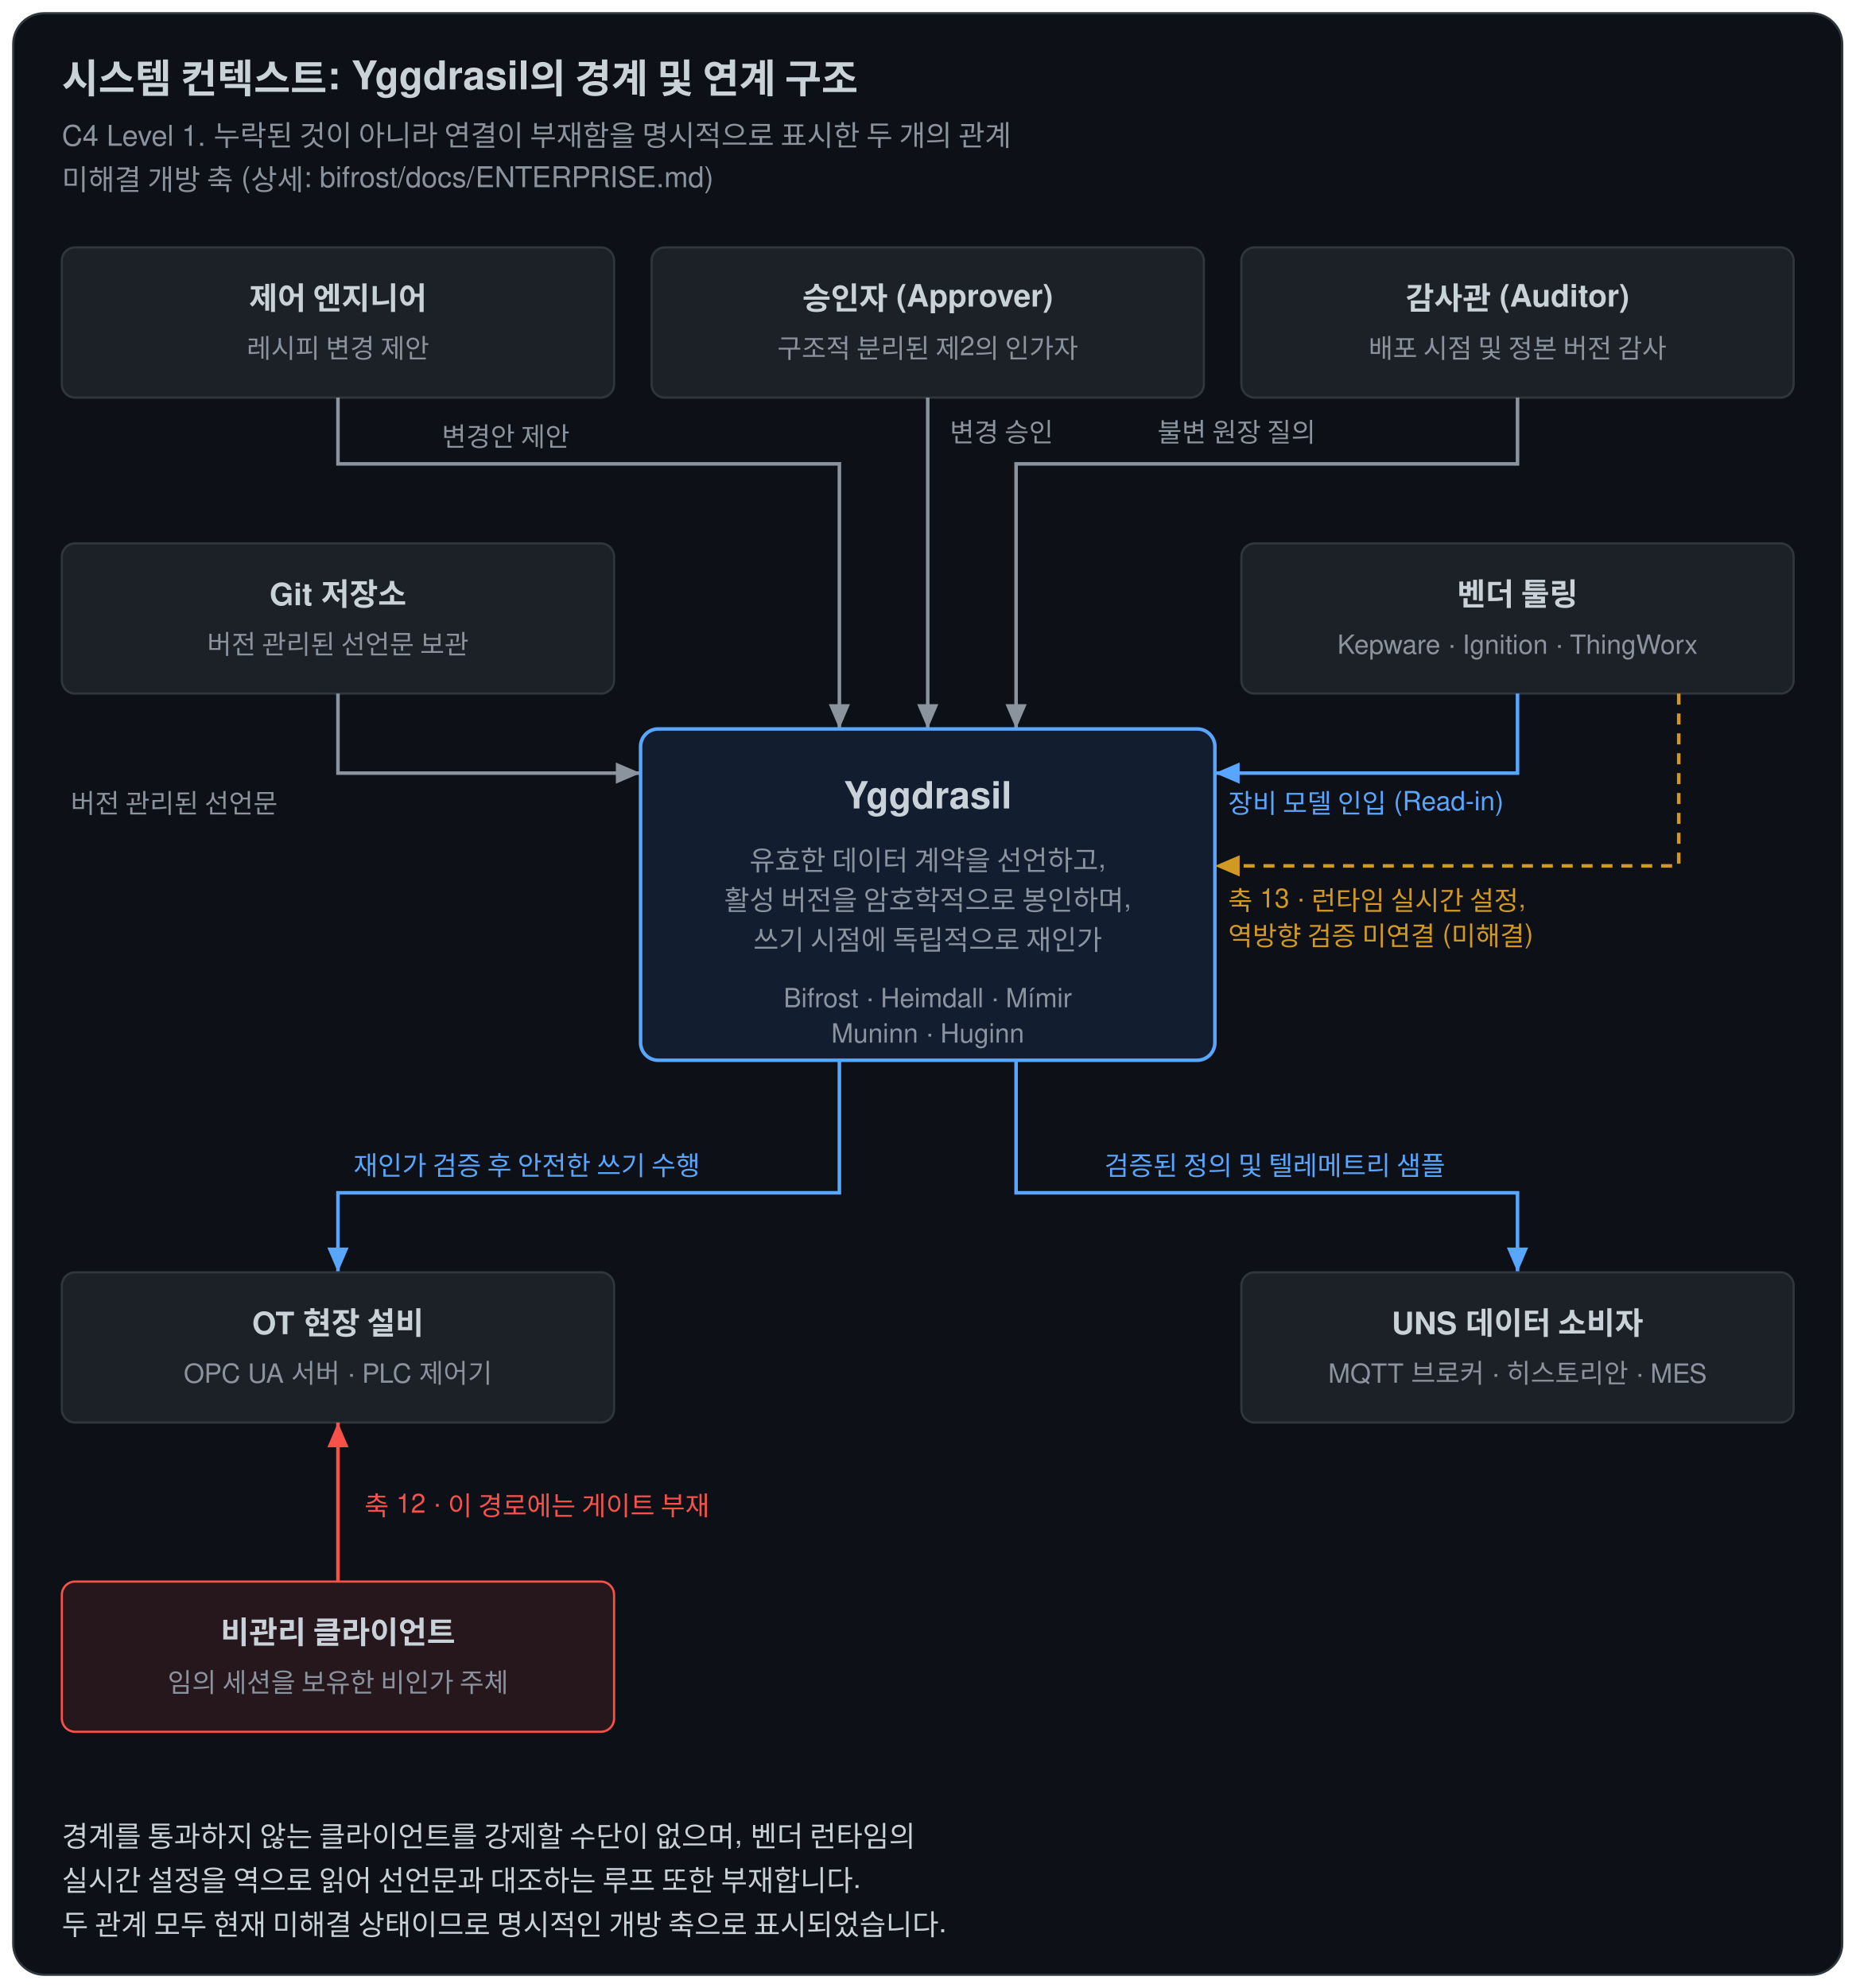
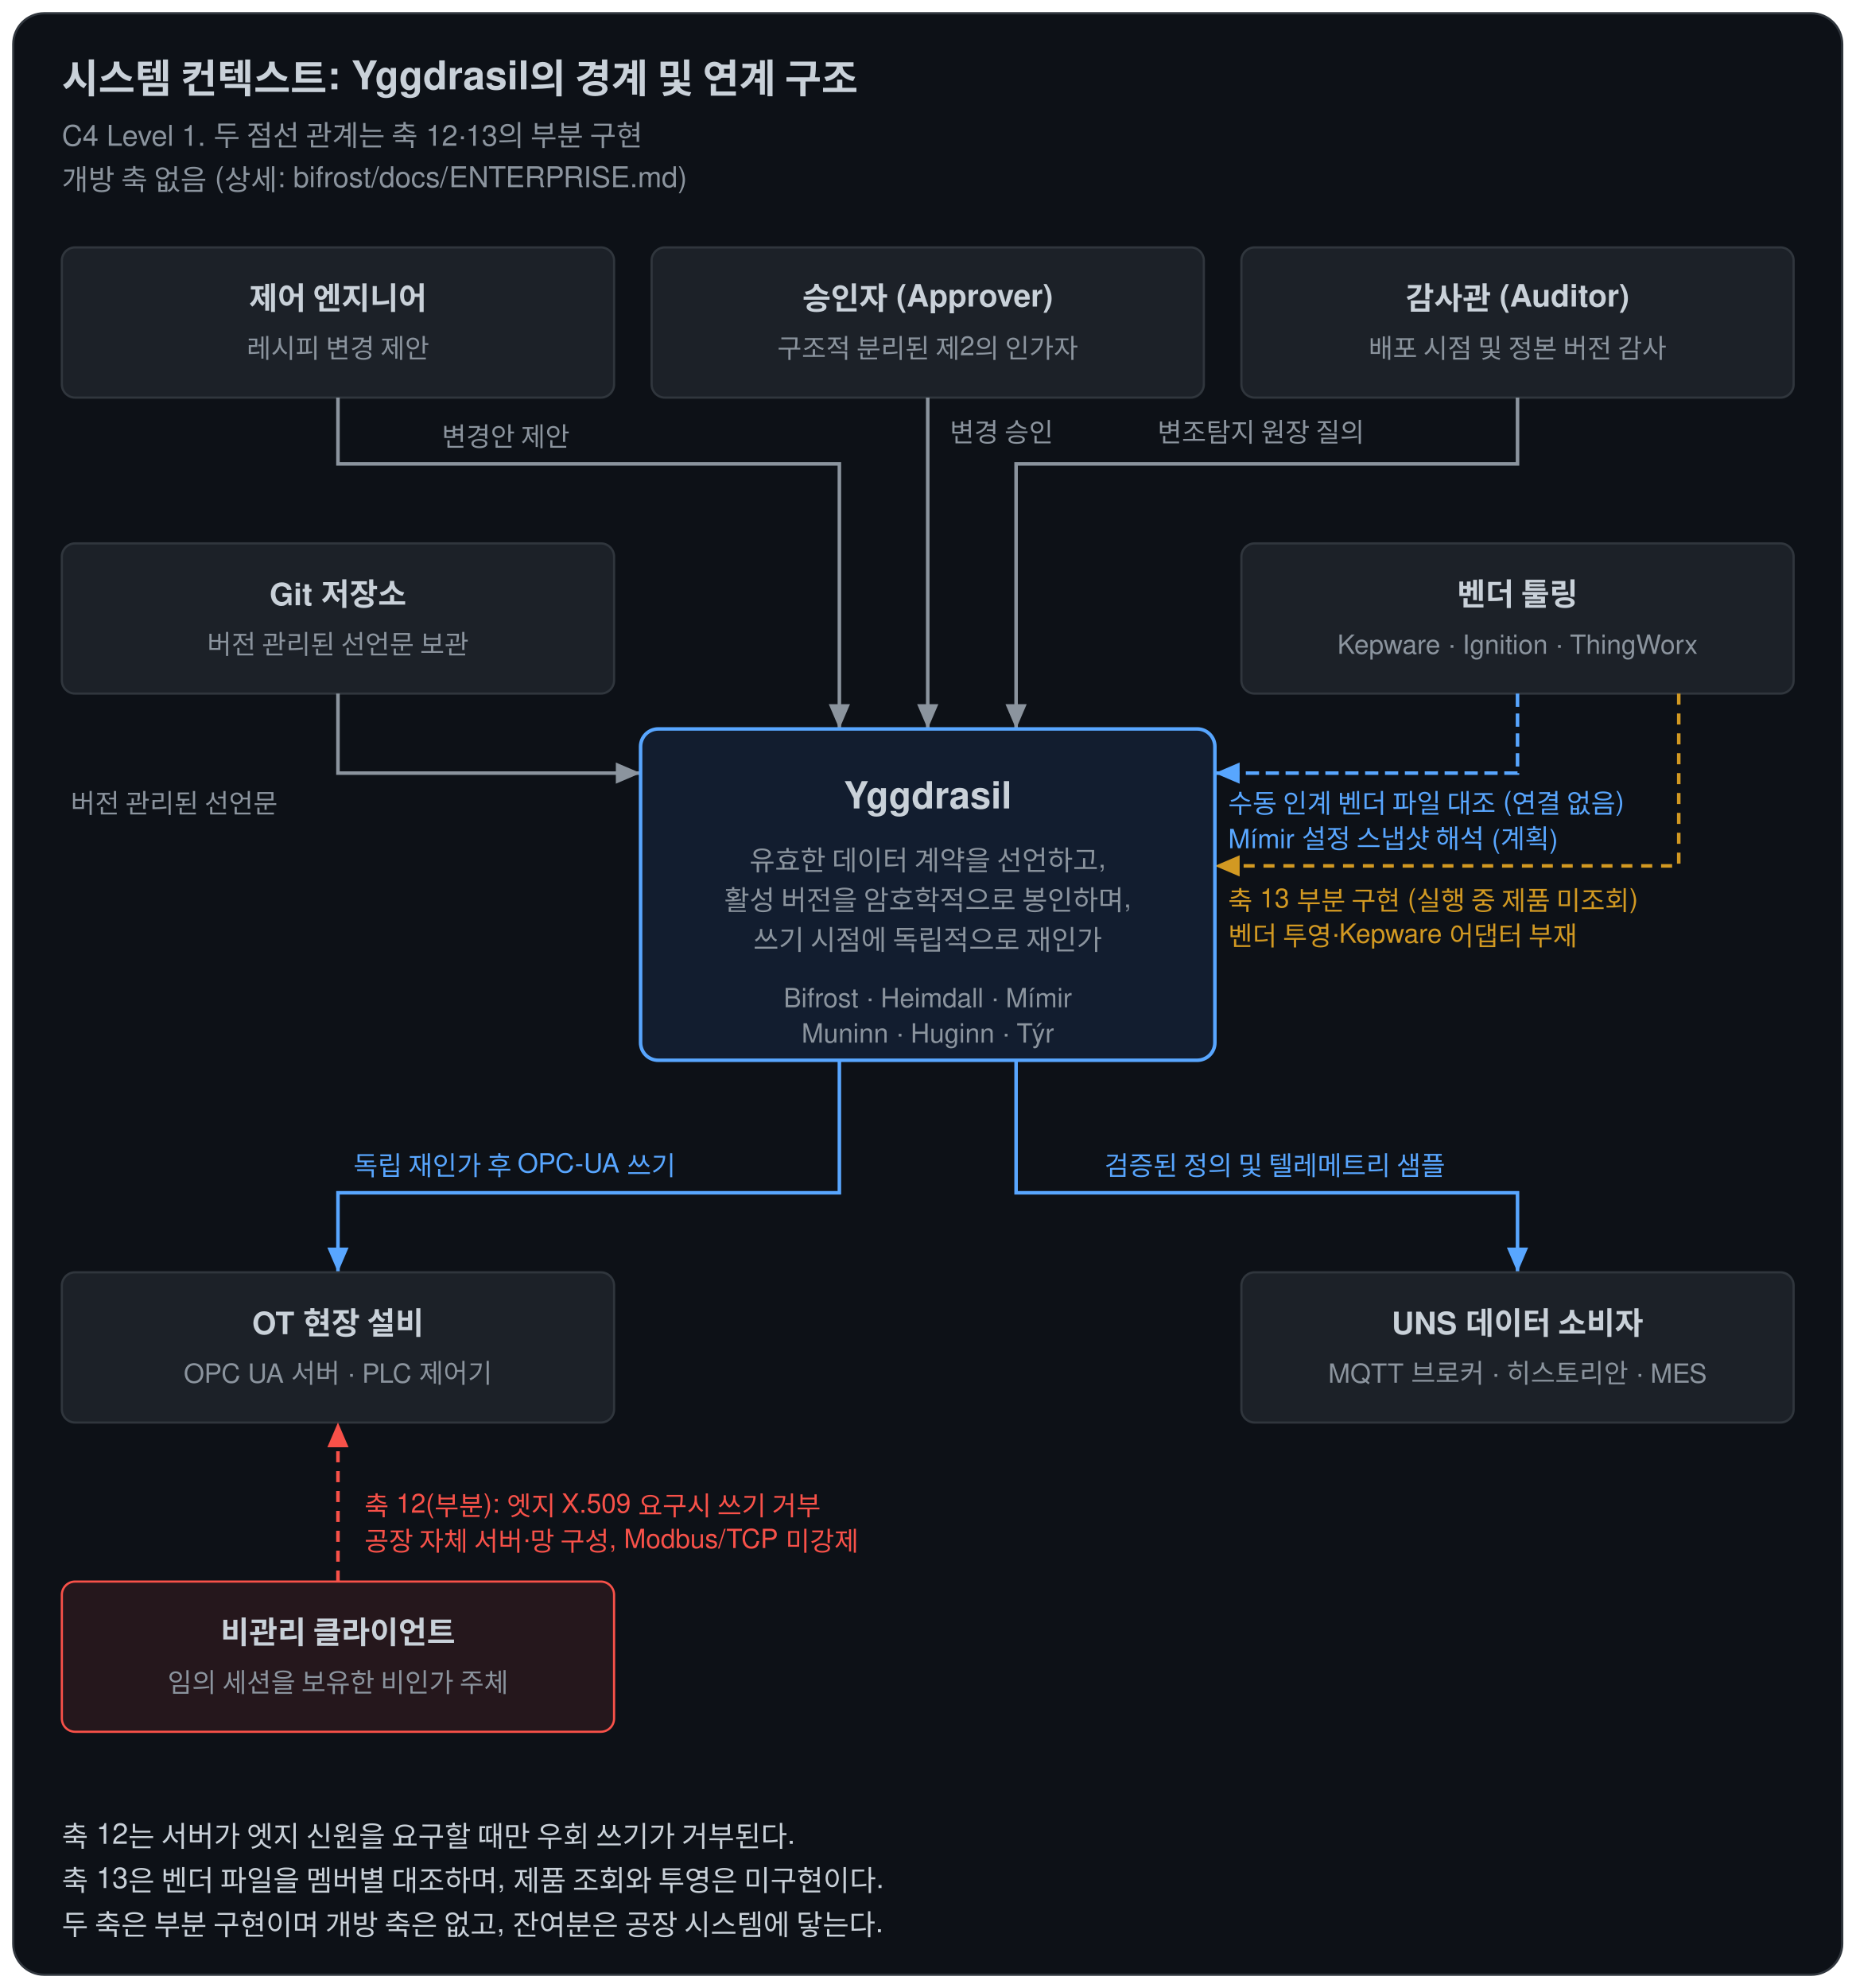
<svg xmlns="http://www.w3.org/2000/svg" width="840" height="900" viewBox="0 0 840 900" font-family="-apple-system,Segoe UI,Helvetica,Arial,sans-serif">
  <defs>
    <marker id="scG" markerWidth="9" markerHeight="9" refX="7" refY="3" orient="auto">
      <path d="M0,0 L7,3 L0,6 Z" fill="#8b949e" />
    </marker>
    <marker id="scB" markerWidth="9" markerHeight="9" refX="7" refY="3" orient="auto">
      <path d="M0,0 L7,3 L0,6 Z" fill="#58a6ff" />
    </marker>
    <marker id="scA" markerWidth="9" markerHeight="9" refX="7" refY="3" orient="auto">
      <path d="M0,0 L7,3 L0,6 Z" fill="#d29922" />
    </marker>
    <marker id="scR" markerWidth="9" markerHeight="9" refX="7" refY="3" orient="auto">
      <path d="M0,0 L7,3 L0,6 Z" fill="#f85149" />
    </marker>
  </defs>
  <rect x="6" y="6" width="828" height="888" rx="14" fill="#0d1117" stroke="#30363d" />
  <text x="28" y="42" font-size="18" font-weight="600" fill="#c9d1d9">시스템 컨텍스트: Yggdrasil의 경계 및 연계 구조</text>
-   <text x="28" y="66" font-size="13" fill="#8b949e">C4 Level 1. 누락된 것이 아니라 연결이 부재함을 명시적으로 표시한 두 개의 관계</text>
-   <text x="28" y="86" font-size="13" fill="#8b949e">미해결 개방 축 (상세: bifrost/docs/ENTERPRISE.md)</text>
+   <text x="28" y="66" font-size="13" fill="#8b949e">C4 Level 1. 두 점선 관계는 축 12·13의 부분 구현</text>
+   <text x="28" y="86" font-size="13" fill="#8b949e">개방 축 없음 (상세: bifrost/docs/ENTERPRISE.md)</text>
  <rect x="28" y="112" width="250" height="68" rx="6" fill="#1c2128" stroke="#30363d" />
  <text x="153" y="140" font-size="14" font-weight="600" fill="#c9d1d9" text-anchor="middle">제어 엔지니어</text>
  <text x="153" y="162" font-size="12" fill="#8b949e" text-anchor="middle">레시피 변경 제안</text>
  <rect x="295" y="112" width="250" height="68" rx="6" fill="#1c2128" stroke="#30363d" />
  <text x="420" y="140" font-size="14" font-weight="600" fill="#c9d1d9" text-anchor="middle">승인자 (Approver)</text>
  <text x="420" y="162" font-size="12" fill="#8b949e" text-anchor="middle">구조적 분리된 제2의 인가자</text>
  <rect x="562" y="112" width="250" height="68" rx="6" fill="#1c2128" stroke="#30363d" />
  <text x="687" y="140" font-size="14" font-weight="600" fill="#c9d1d9" text-anchor="middle">감사관 (Auditor)</text>
  <text x="687" y="162" font-size="12" fill="#8b949e" text-anchor="middle">배포 시점 및 정본 버전 감사</text>
  <polyline points="153,180 153,210 380,210 380,330" fill="none" stroke="#8b949e" stroke-width="1.6" marker-end="url(#scG)" />
  <text x="200" y="202" font-size="12" fill="#8b949e">변경안 제안</text>
  <polyline points="420,180 420,330" fill="none" stroke="#8b949e" stroke-width="1.6" marker-end="url(#scG)" />
  <text x="430" y="200" font-size="12" fill="#8b949e">변경 승인</text>
  <polyline points="687,180 687,210 460,210 460,330" fill="none" stroke="#8b949e" stroke-width="1.6" marker-end="url(#scG)" />
-   <text x="524" y="200" font-size="12" fill="#8b949e">불변 원장 질의</text>
+   <text x="524" y="200" font-size="12" fill="#8b949e">변조탐지 원장 질의</text>
  <rect x="28" y="246" width="250" height="68" rx="6" fill="#1c2128" stroke="#30363d" />
  <text x="153" y="274" font-size="14" font-weight="600" fill="#c9d1d9" text-anchor="middle">Git 저장소</text>
  <text x="153" y="296" font-size="12" fill="#8b949e" text-anchor="middle">버전 관리된 선언문 보관</text>
  <rect x="562" y="246" width="250" height="68" rx="6" fill="#1c2128" stroke="#30363d" />
  <text x="687" y="274" font-size="14" font-weight="600" fill="#c9d1d9" text-anchor="middle">벤더 툴링</text>
  <text x="687" y="296" font-size="12" fill="#8b949e" text-anchor="middle">Kepware · Ignition · ThingWorx</text>
  <polyline points="153,314 153,350 290,350" fill="none" stroke="#8b949e" stroke-width="1.6" marker-end="url(#scG)" />
  <text x="32" y="368" font-size="12" fill="#8b949e">버전 관리된 선언문</text>
-   <polyline points="687,314 687,350 550,350" fill="none" stroke="#58a6ff" stroke-width="1.6" marker-end="url(#scB)" />
-   <text x="556" y="368" font-size="12" fill="#58a6ff">장비 모델 인입 (Read-in)</text>
+   <polyline points="687,314 687,350 550,350" fill="none" stroke="#58a6ff" stroke-width="1.6" stroke-dasharray="6 3" marker-end="url(#scB)" />
+   <text x="556" y="368" font-size="12" fill="#58a6ff">수동 인계 벤더 파일 대조 (연결 없음)</text>
+   <text x="556" y="384" font-size="12" fill="#58a6ff">Mímir 설정 스냅샷 해석 (계획)</text>
  <polyline points="760,314 760,392 550,392" fill="none" stroke="#d29922" stroke-width="1.6" stroke-dasharray="5 4" marker-end="url(#scA)" />
-   <text x="556" y="412" font-size="12" fill="#d29922">축 13 · 런타임 실시간 설정,</text>
-   <text x="556" y="428" font-size="12" fill="#d29922">역방향 검증 미연결 (미해결)</text>
+   <text x="556" y="412" font-size="12" fill="#d29922">축 13 부분 구현 (실행 중 제품 미조회)</text>
+   <text x="556" y="428" font-size="12" fill="#d29922">벤더 투영·Kepware 어댑터 부재</text>
  <rect x="290" y="330" width="260" height="150" rx="8" fill="#121d2f" stroke="#58a6ff" stroke-width="1.6" />
  <text x="420" y="366" font-size="17" font-weight="600" fill="#c9d1d9" text-anchor="middle">Yggdrasil</text>
  <text x="420" y="394" font-size="12.5" fill="#8b949e" text-anchor="middle">유효한 데이터 계약을 선언하고,</text>
  <text x="420" y="412" font-size="12.5" fill="#8b949e" text-anchor="middle">활성 버전을 암호학적으로 봉인하며,</text>
  <text x="420" y="430" font-size="12.5" fill="#8b949e" text-anchor="middle">쓰기 시점에 독립적으로 재인가</text>
  <text x="420" y="456" font-size="12" fill="#8b949e" text-anchor="middle">Bifrost · Heimdall · Mímir</text>
-   <text x="420" y="472" font-size="12" fill="#8b949e" text-anchor="middle">Muninn · Huginn</text>
+   <text x="420" y="472" font-size="12" fill="#8b949e" text-anchor="middle">Muninn · Huginn · Týr</text>
  <polyline points="380,480 380,540 153,540 153,576" fill="none" stroke="#58a6ff" stroke-width="1.6" marker-end="url(#scB)" />
-   <text x="160" y="532" font-size="12" fill="#58a6ff">재인가 검증 후 안전한 쓰기 수행</text>
+   <text x="160" y="532" font-size="12" fill="#58a6ff">독립 재인가 후 OPC-UA 쓰기</text>
  <polyline points="460,480 460,540 687,540 687,576" fill="none" stroke="#58a6ff" stroke-width="1.6" marker-end="url(#scB)" />
  <text x="500" y="532" font-size="12" fill="#58a6ff">검증된 정의 및 텔레메트리 샘플</text>
  <rect x="28" y="576" width="250" height="68" rx="6" fill="#1c2128" stroke="#30363d" />
  <text x="153" y="604" font-size="14" font-weight="600" fill="#c9d1d9" text-anchor="middle">OT 현장 설비</text>
  <text x="153" y="626" font-size="12" fill="#8b949e" text-anchor="middle">OPC UA 서버 · PLC 제어기</text>
  <rect x="562" y="576" width="250" height="68" rx="6" fill="#1c2128" stroke="#30363d" />
  <text x="687" y="604" font-size="14" font-weight="600" fill="#c9d1d9" text-anchor="middle">UNS 데이터 소비자</text>
  <text x="687" y="626" font-size="12" fill="#8b949e" text-anchor="middle">MQTT 브로커 · 히스토리안 · MES</text>
  <rect x="28" y="716" width="250" height="68" rx="6" fill="#25171c" stroke="#f85149" />
  <text x="153" y="744" font-size="14" font-weight="600" fill="#c9d1d9" text-anchor="middle">비관리 클라이언트</text>
  <text x="153" y="766" font-size="12" fill="#8b949e" text-anchor="middle">임의 세션을 보유한 비인가 주체</text>
-   <polyline points="153,716 153,644" fill="none" stroke="#f85149" stroke-width="1.6" marker-end="url(#scR)" />
-   <text x="165" y="686" font-size="12" fill="#f85149">축 12 · 이 경로에는 게이트 부재</text>
-   <text x="28" y="836" font-size="13" fill="#c9d1d9">경계를 통과하지 않는 클라이언트를 강제할 수단이 없으며, 벤더 런타임의</text>
-   <text x="28" y="856" font-size="13" fill="#c9d1d9">실시간 설정을 역으로 읽어 선언문과 대조하는 루프 또한 부재합니다.</text>
-   <text x="28" y="876" font-size="13" fill="#c9d1d9">두 관계 모두 현재 미해결 상태이므로 명시적인 개방 축으로 표시되었습니다.</text>
+   <polyline points="153,716 153,644" fill="none" stroke="#f85149" stroke-width="1.6" stroke-dasharray="5 4" marker-end="url(#scR)" />
+   <text x="165" y="686" font-size="12" fill="#f85149">축 12(부분): 엣지 X.509 요구시 쓰기 거부</text>
+   <text x="165" y="702" font-size="12" fill="#f85149">공장 자체 서버·망 구성, Modbus/TCP 미강제</text>
+   <text x="28" y="836" font-size="13" fill="#c9d1d9">축 12는 서버가 엣지 신원을 요구할 때만 우회 쓰기가 거부된다.</text>
+   <text x="28" y="856" font-size="13" fill="#c9d1d9">축 13은 벤더 파일을 멤버별 대조하며, 제품 조회와 투영은 미구현이다.</text>
+   <text x="28" y="876" font-size="13" fill="#c9d1d9">두 축은 부분 구현이며 개방 축은 없고, 잔여분은 공장 시스템에 닿는다.</text>
</svg>
